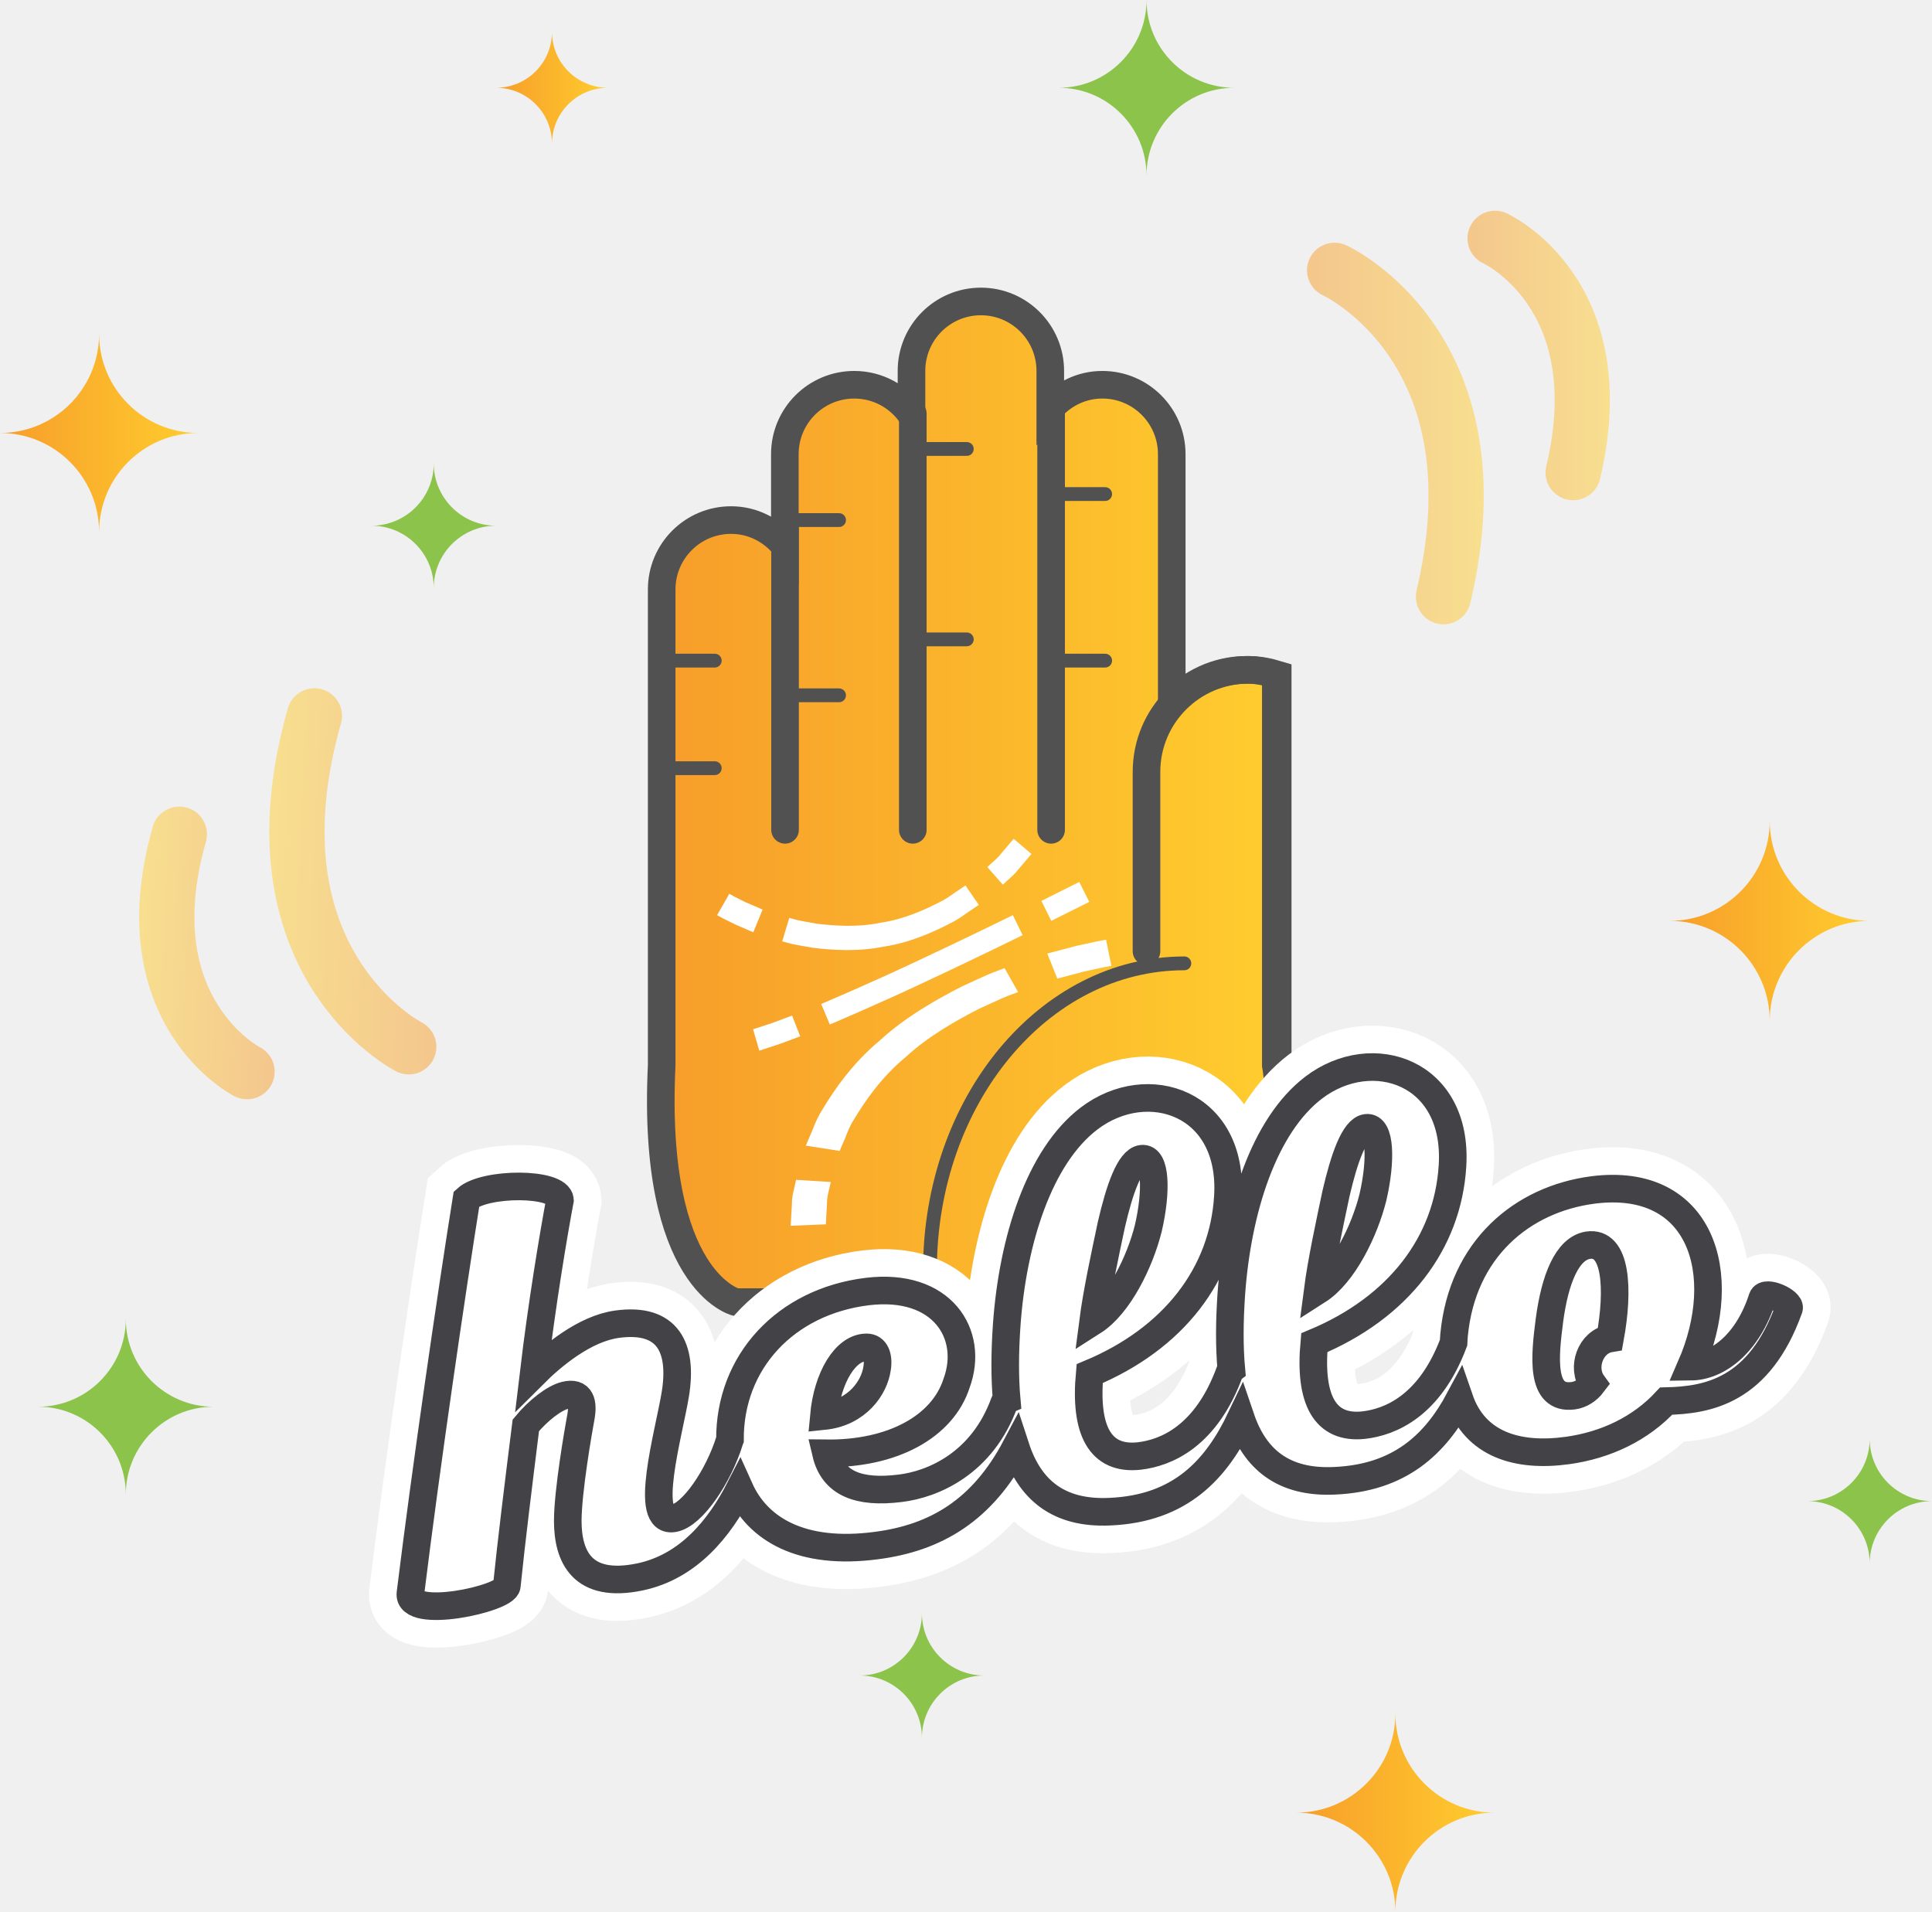
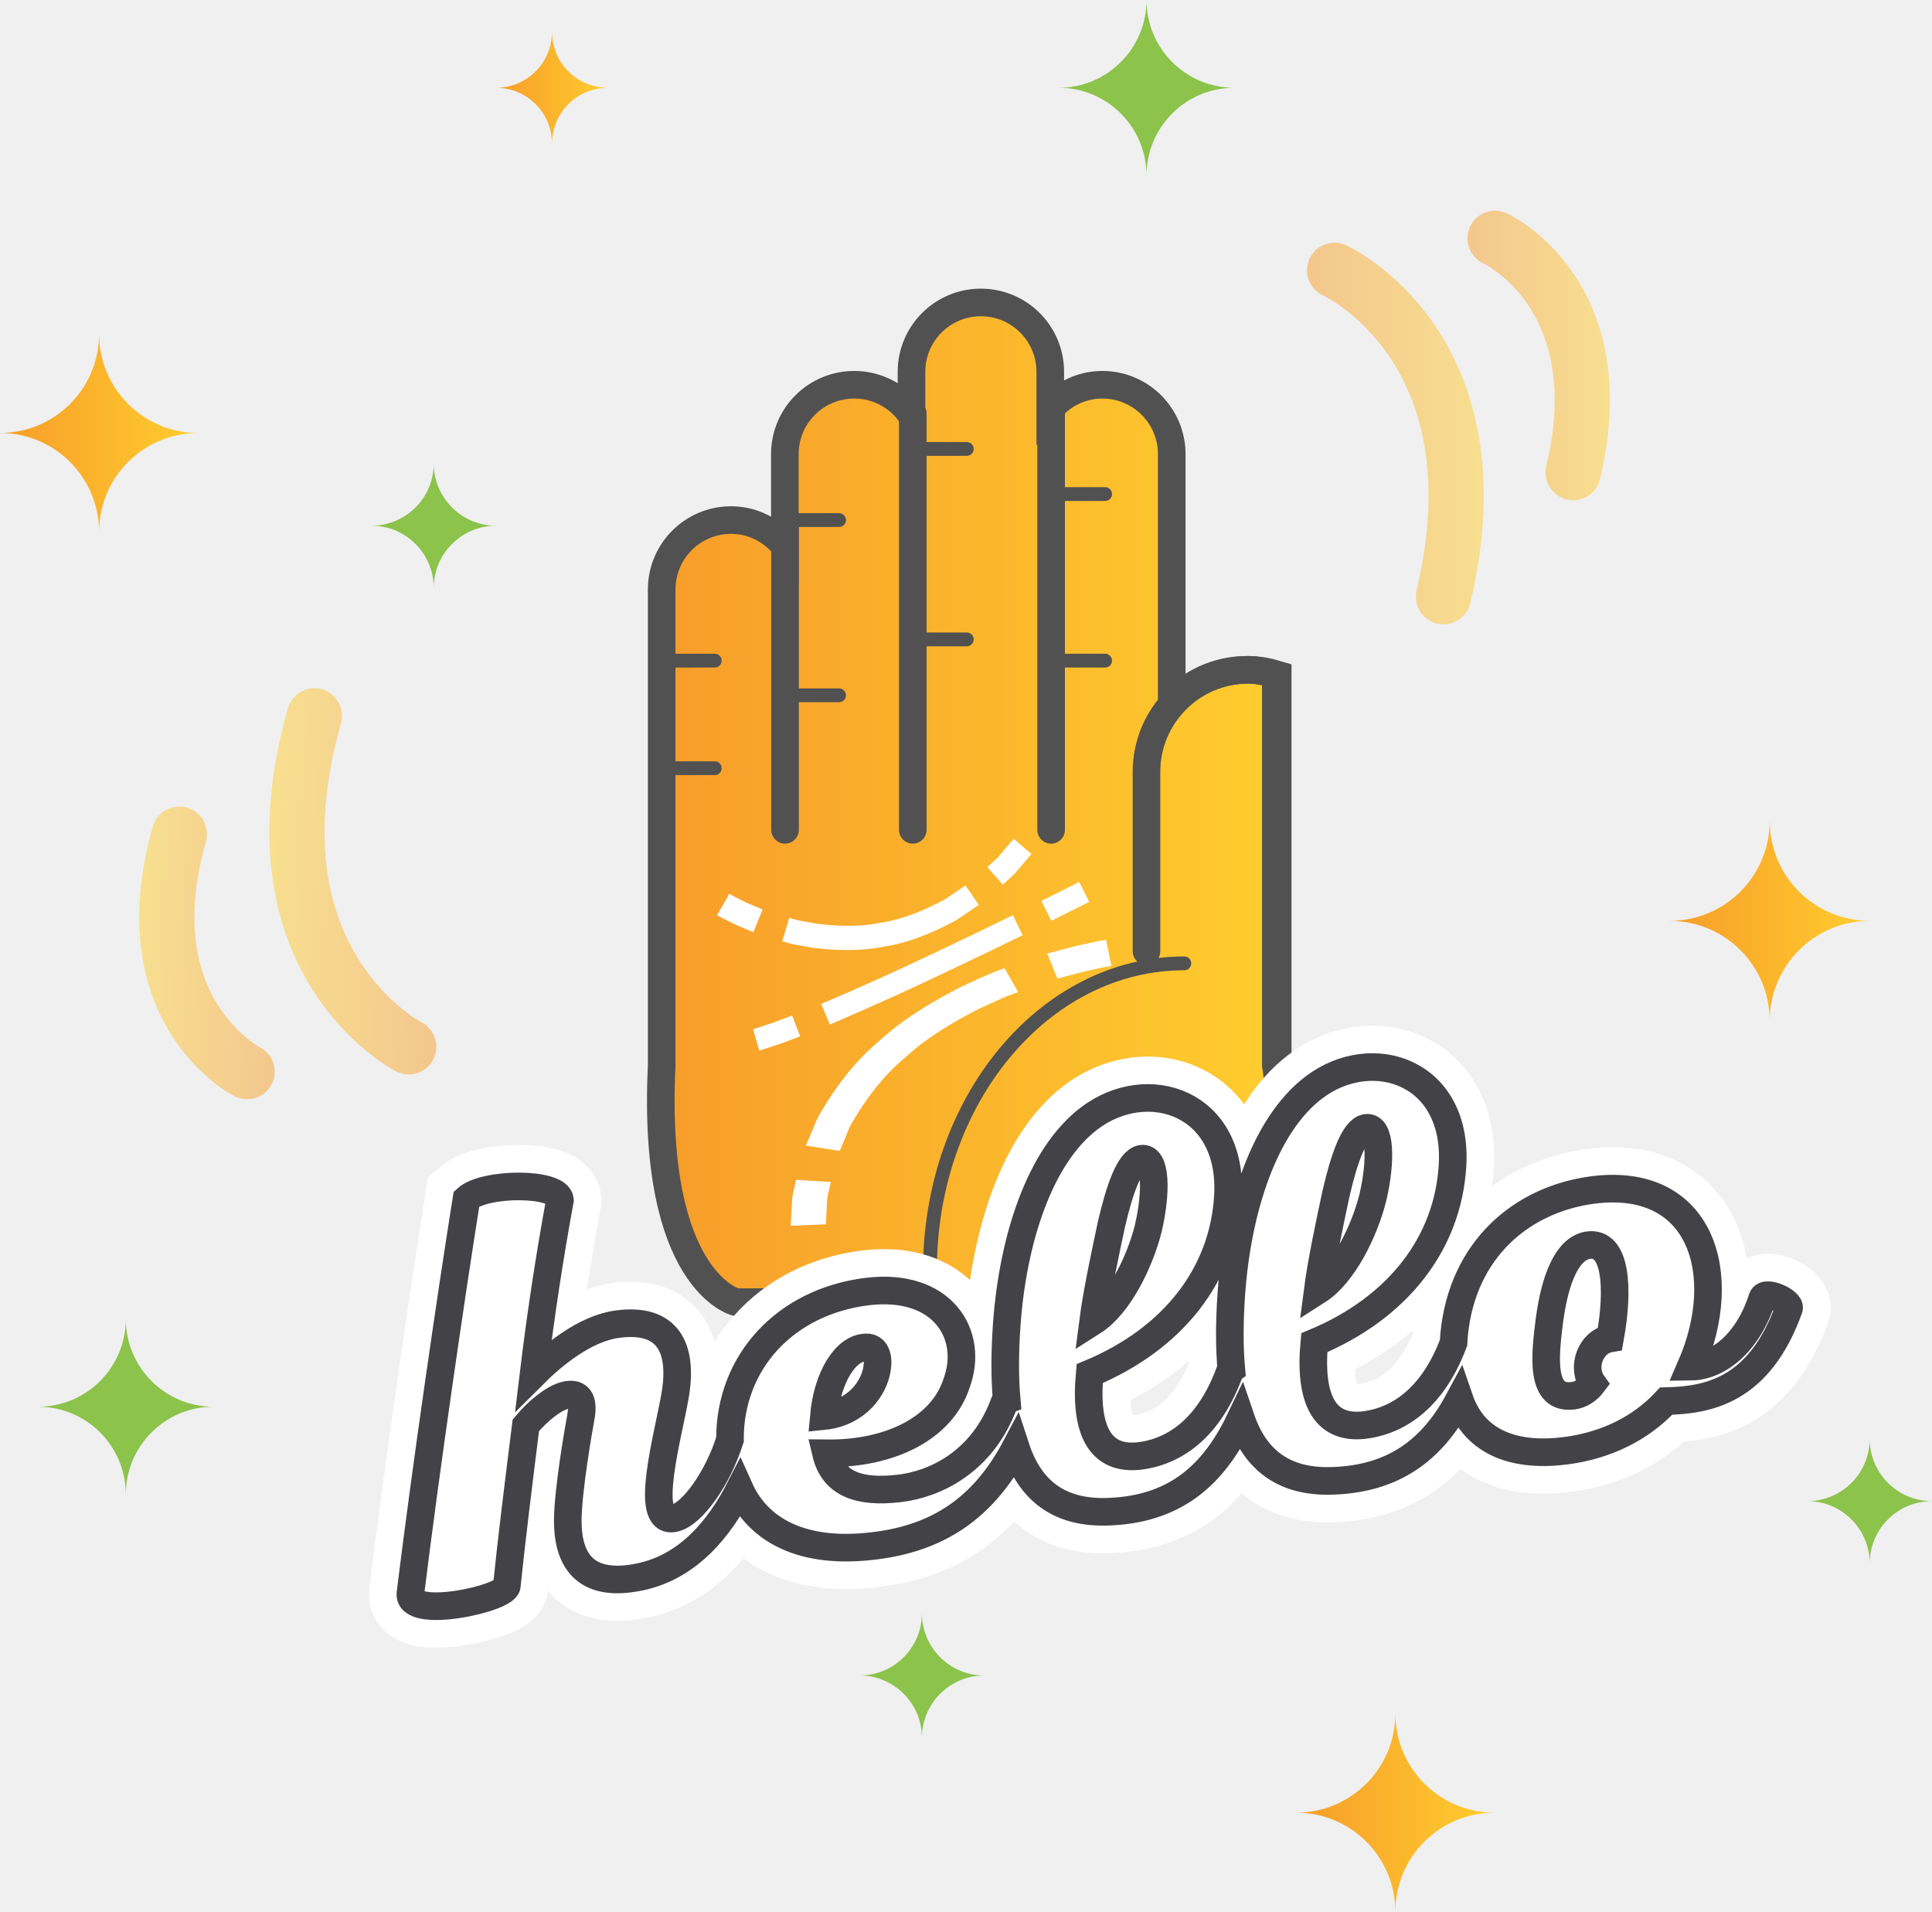
- <svg xmlns="http://www.w3.org/2000/svg" version="1.1" id="Layer_1" x="0px" y="0px" width="140px" height="138.526px" viewBox="0 0 140 138.526" enable-background="new 0 0 140 138.526" xml:space="preserve">
-   <path fill="#8CC34B" d="M83.081,0c0,3.513-2.85,6.36-6.361,6.36c3.512,0,6.361,2.846,6.361,6.358c0-3.513,2.846-6.358,6.357-6.358  C85.926,6.36,83.081,3.513,83.081,0z" />
-   <path fill="#8CC34B" d="M9.117,95.573c0,3.514-2.849,6.359-6.36,6.359c3.512,0,6.36,2.846,6.36,6.359  c0-3.514,2.846-6.359,6.357-6.359C11.963,101.932,9.117,99.086,9.117,95.573z" />
-   <path fill="#8CC34B" d="M31.432,33.578c0,2.494-2.021,4.515-4.515,4.515c2.493,0,4.515,2.021,4.515,4.517  c0-2.495,2.021-4.517,4.515-4.517C33.453,38.093,31.432,36.072,31.432,33.578z" />
-   <path fill="#8CC34B" d="M66.806,116.893c0,2.494-2.021,4.514-4.515,4.514c2.493,0,4.515,2.021,4.515,4.518  c0-2.496,2.021-4.518,4.515-4.518C68.827,121.407,66.806,119.387,66.806,116.893z" />
-   <path fill="#8CC34B" d="M135.485,104.258c0,2.494-2.021,4.514-4.514,4.514c2.492,0,4.514,2.021,4.514,4.518  c0-2.496,2.021-4.518,4.516-4.518C137.506,108.772,135.485,106.752,135.485,104.258z" />
-   <linearGradient id="SVGID_1_" gradientUnits="userSpaceOnUse" x1="120.993" y1="66.724" x2="135.485" y2="66.724">
-     <stop offset="0" style="stop-color:#F79D2A" />
-     <stop offset="1" style="stop-color:#FFCD2E" />
+ <svg xmlns="http://www.w3.org/2000/svg" width="140" height="138.526">
+   <path fill="#8CC34B" d="M83.081 0c0 3.513-2.85 6.36-6.361 6.36a6.36 6.36 0 0 1 6.361 6.358 6.356 6.356 0 0 1 6.357-6.358A6.357 6.357 0 0 1 83.081 0zM9.117 95.573a6.36 6.36 0 0 1-6.36 6.359 6.36 6.36 0 0 1 6.36 6.359 6.357 6.357 0 0 1 6.357-6.359 6.357 6.357 0 0 1-6.357-6.359zM31.432 33.578a4.514 4.514 0 0 1-4.515 4.515 4.516 4.516 0 0 1 4.515 4.517 4.516 4.516 0 0 1 4.515-4.517 4.514 4.514 0 0 1-4.515-4.515zM66.806 116.893a4.514 4.514 0 0 1-4.515 4.514 4.516 4.516 0 0 1 4.515 4.518 4.516 4.516 0 0 1 4.515-4.518 4.514 4.514 0 0 1-4.515-4.514zM135.485 104.258a4.513 4.513 0 0 1-4.514 4.514 4.516 4.516 0 0 1 4.514 4.518 4.516 4.516 0 0 1 4.516-4.518 4.514 4.514 0 0 1-4.516-4.514z" />
+   <linearGradient id="a" gradientUnits="userSpaceOnUse" x1="120.993" y1="66.724" x2="135.485" y2="66.724">
+     <stop offset="0" stop-color="#f79d2a" />
+     <stop offset="1" stop-color="#ffcd2e" />
  </linearGradient>
-   <path fill="url(#SVGID_1_)" d="M128.241,59.478c0,4.002-3.248,7.248-7.248,7.248c4,0,7.248,3.244,7.248,7.246  c0-4.002,3.242-7.246,7.244-7.246C131.483,66.726,128.241,63.479,128.241,59.478z" />
-   <linearGradient id="SVGID_2_" gradientUnits="userSpaceOnUse" x1="35.946" y1="6.359" x2="44.056" y2="6.359">
-     <stop offset="0" style="stop-color:#F79D2A" />
-     <stop offset="1" style="stop-color:#FFCD2E" />
+   <path fill="url(#a)" d="M128.241 59.478a7.25 7.25 0 0 1-7.248 7.248c4 0 7.248 3.244 7.248 7.246a7.244 7.244 0 0 1 7.244-7.246 7.246 7.246 0 0 1-7.244-7.248z" />
+   <linearGradient id="b" gradientUnits="userSpaceOnUse" x1="35.946" y1="6.359" x2="44.056" y2="6.359">
+     <stop offset="0" stop-color="#f79d2a" />
+     <stop offset="1" stop-color="#ffcd2e" />
  </linearGradient>
-   <path fill="url(#SVGID_2_)" d="M40,2.305c0,2.24-1.815,4.054-4.054,4.054c2.238,0,4.054,1.814,4.054,4.056  c0-2.241,1.815-4.056,4.056-4.056C41.815,6.358,40,4.545,40,2.305z" />
-   <linearGradient id="SVGID_3_" gradientUnits="userSpaceOnUse" x1="0" y1="31.375" x2="14.363" y2="31.375">
-     <stop offset="0" style="stop-color:#F79D2A" />
-     <stop offset="1" style="stop-color:#FFCD2E" />
+   <path fill="url(#b)" d="M40 2.305a4.053 4.053 0 0 1-4.054 4.054A4.054 4.054 0 0 1 40 10.415a4.055 4.055 0 0 1 4.056-4.056A4.054 4.054 0 0 1 40 2.305z" />
+   <linearGradient id="c" gradientUnits="userSpaceOnUse" y1="31.375" x2="14.363" y2="31.375">
+     <stop offset="0" stop-color="#f79d2a" />
+     <stop offset="1" stop-color="#ffcd2e" />
  </linearGradient>
-   <path fill="url(#SVGID_3_)" d="M7.181,24.192c0,3.968-3.217,7.181-7.181,7.181c3.964,0,7.181,3.215,7.181,7.184  c0-3.969,3.215-7.184,7.183-7.184C10.396,31.373,7.181,28.16,7.181,24.192z" />
-   <linearGradient id="SVGID_4_" gradientUnits="userSpaceOnUse" x1="93.932" y1="131.344" x2="108.295" y2="131.344">
-     <stop offset="0" style="stop-color:#F79D2A" />
-     <stop offset="1" style="stop-color:#FFCD2E" />
+   <path fill="url(#c)" d="M7.181 24.192A7.18 7.18 0 0 1 0 31.373a7.183 7.183 0 0 1 7.181 7.184 7.182 7.182 0 0 1 7.183-7.184 7.18 7.18 0 0 1-7.183-7.181z" />
+   <linearGradient id="d" gradientUnits="userSpaceOnUse" x1="93.932" y1="131.344" x2="108.295" y2="131.344">
+     <stop offset="0" stop-color="#f79d2a" />
+     <stop offset="1" stop-color="#ffcd2e" />
  </linearGradient>
-   <path fill="url(#SVGID_4_)" d="M101.114,124.163c0,3.969-3.219,7.182-7.182,7.182c3.963,0,7.182,3.215,7.182,7.182  c0-3.967,3.215-7.182,7.182-7.182C104.329,131.344,101.114,128.131,101.114,124.163z" />
+   <path fill="url(#d)" d="M101.114 124.163a7.183 7.183 0 0 1-7.182 7.182 7.184 7.184 0 0 1 7.182 7.182 7.181 7.181 0 0 1 7.182-7.182 7.181 7.181 0 0 1-7.182-7.182z" />
+   <linearGradient id="e" gradientUnits="userSpaceOnUse" x1="47.881" y1="58.098" x2="92.648" y2="58.098">
+     <stop offset="0" stop-color="#f79d2a" />
+     <stop offset="1" stop-color="#ffcd2e" />
+   </linearGradient>
+   <path fill="url(#e)" stroke="#515151" stroke-width="2" stroke-miterlimit="10" d="M92.45 82.727c.445-3.342 0-5.535 0-5.535v-28.31c-.676-.204-1.375-.345-2.115-.345-2.154 0-4.076.935-5.426 2.405V32.909a5.03 5.03 0 0 0-5.029-5.03c-1.512 0-2.852.681-3.773 1.735v-2.74a5.029 5.029 0 0 0-10.057 0v3.196a5.016 5.016 0 0 0-4.147-2.191 5.029 5.029 0 0 0-5.03 5.03v6.663c-.922-1.142-2.315-1.888-3.896-1.888a5.028 5.028 0 0 0-5.029 5.03v34.477c-.755 15.652 5.374 17.16 5.374 17.16h34.375c2.936-4.068 4.178-7.971 4.666-11.029h.09v-.595z" />
+   <path fill="none" stroke="#515151" stroke-width="2" stroke-linecap="round" stroke-miterlimit="10" d="M92.588 83.323V48.882c-.674-.204-1.375-.345-2.113-.345a7.394 7.394 0 0 0-7.396 7.396v12.994" />
+   <path fill="none" stroke="#515151" stroke-linecap="round" stroke-miterlimit="10" d="M67.488 94.352a28.015 28.015 0 0 1-.099-2.313c0-12.279 8.253-22.234 18.433-22.234" />
+   <path fill="none" stroke="#515151" stroke-width="2" stroke-linecap="round" stroke-miterlimit="10" d="M56.887 38.094V60.13M66.145 29.969V60.13M76.168 29.073V60.13" />
+   <path fill="none" stroke="#515151" stroke-linecap="round" stroke-miterlimit="10" d="M80.083 35.799h-3.915M80.083 47.869h-3.915M70.057 32.532h-3.912M60.801 37.685h-3.914M60.801 50.383h-3.914M51.793 47.869H47.88M51.793 55.663H47.88M70.057 46.329h-3.912" />
+   <path fill="none" d="M81.204 59.16c-.629.082-4.074.439-8.967 1.891a54.646 54.646 0 0 0-8.242 3.195c-2.921 1.499-6.025 3.332-8.627 5.704-2.697 2.279-4.768 4.994-6.267 7.561-1.393 2.57-2.301 5.029-2.662 7.021-.562 2.07-.505 3.609-.593 4.74-.047 1.121-.071 1.76-.071 1.76l25.481-1.984.064-.797c.057-.492-.031-1.281.236-1.986a7.115 7.115 0 0 1 2.422-4.211c.611-.629 1.596-1.158 2.561-1.689 1.045-.488 2.16-.932 3.211-1.234 2.094-.629 3.578-.752 2.934-.688l-1.48-19.283z" />
+   <path fill="#FFF" d="M72.793 70.151l-.865.328c-.551.217-1.301.582-2.216.994-1.769.904-4.111 2.213-5.957 3.92-1.965 1.631-3.321 3.594-4.203 5.076-.466.736-.642 1.396-.86 1.84l-.299.703 2.452.385.268-.633c.199-.395.348-1 .771-1.65.79-1.32 1.984-3.064 3.732-4.508 1.632-1.52 3.744-2.697 5.344-3.518.838-.371 1.52-.707 2.02-.906l.797-.299-.984-1.732zM80.149 68.092l.387 1.897s-.246.043-.617.113c-.371.078-.861.188-1.357.293-.971.254-1.943.514-1.943.514l-.73-1.816s1.055-.283 2.111-.555l1.471-.319c.406-.075.678-.127.678-.127zM57.688 85.491l2.517.158-.111.475c-.066.286-.175.666-.167 1.053-.04.77-.082 1.539-.082 1.539l-2.548.104s.047-.83.092-1.662c-.006-.416.109-.832.181-1.145.074-.315.118-.522.118-.522z" />
  <g>
-     <linearGradient id="SVGID_5_" gradientUnits="userSpaceOnUse" x1="47.881" y1="58.098" x2="92.648" y2="58.098">
-       <stop offset="0" style="stop-color:#F79D2A" />
-       <stop offset="1" style="stop-color:#FFCD2E" />
-     </linearGradient>
-     <path fill="url(#SVGID_5_)" stroke="#515151" stroke-width="2" stroke-miterlimit="10" d="M92.45,82.727   c0.445-3.342,0-5.535,0-5.535v-28.31c-0.676-0.204-1.375-0.345-2.115-0.345c-2.154,0-4.076,0.935-5.426,2.405V32.909   c0-2.779-2.252-5.03-5.029-5.03c-1.512,0-2.852,0.681-3.773,1.735v-2.74c0-2.778-2.252-5.03-5.029-5.03   c-2.777,0-5.028,2.252-5.028,5.03v3.196c-0.906-1.323-2.424-2.191-4.147-2.191c-2.779,0-5.03,2.251-5.03,5.03v6.663   c-0.922-1.142-2.315-1.888-3.896-1.888c-2.779,0-5.029,2.252-5.029,5.03v34.477c-0.755,15.652,5.374,17.16,5.374,17.16h34.375   c2.936-4.068,4.178-7.971,4.666-11.029h0.09V82.727z" />
-     <path fill="none" stroke="#515151" stroke-width="2" stroke-linecap="round" stroke-miterlimit="10" d="M92.588,83.323V48.882   c-0.674-0.204-1.375-0.345-2.113-0.345c-4.088,0-7.396,3.312-7.396,7.396v12.994" />
-     <path fill="none" stroke="#515151" stroke-linecap="round" stroke-miterlimit="10" d="M67.488,94.352   c-0.063-0.76-0.099-1.533-0.099-2.313c0-12.279,8.253-22.234,18.433-22.234" />
-     <line fill="none" stroke="#515151" stroke-width="2" stroke-linecap="round" stroke-miterlimit="10" x1="56.887" y1="38.094" x2="56.887" y2="60.13" />
-     <line fill="none" stroke="#515151" stroke-width="2" stroke-linecap="round" stroke-miterlimit="10" x1="66.145" y1="29.969" x2="66.145" y2="60.13" />
-     <line fill="none" stroke="#515151" stroke-width="2" stroke-linecap="round" stroke-miterlimit="10" x1="76.168" y1="29.073" x2="76.168" y2="60.13" />
-     <line fill="none" stroke="#515151" stroke-linecap="round" stroke-miterlimit="10" x1="80.083" y1="35.799" x2="76.168" y2="35.799" />
-     <line fill="none" stroke="#515151" stroke-linecap="round" stroke-miterlimit="10" x1="80.083" y1="47.869" x2="76.168" y2="47.869" />
-     <line fill="none" stroke="#515151" stroke-linecap="round" stroke-miterlimit="10" x1="70.057" y1="32.532" x2="66.145" y2="32.532" />
-     <line fill="none" stroke="#515151" stroke-linecap="round" stroke-miterlimit="10" x1="60.801" y1="37.685" x2="56.887" y2="37.685" />
-     <line fill="none" stroke="#515151" stroke-linecap="round" stroke-miterlimit="10" x1="60.801" y1="50.383" x2="56.887" y2="50.383" />
-     <line fill="none" stroke="#515151" stroke-linecap="round" stroke-miterlimit="10" x1="51.793" y1="47.869" x2="47.88" y2="47.869" />
-     <line fill="none" stroke="#515151" stroke-linecap="round" stroke-miterlimit="10" x1="51.793" y1="55.663" x2="47.88" y2="55.663" />
-     <line fill="none" stroke="#515151" stroke-linecap="round" stroke-miterlimit="10" x1="70.057" y1="46.329" x2="66.145" y2="46.329" />
-     <g>
-       <g>
-         <path fill="none" d="M81.204,59.16c-0.629,0.082-4.074,0.439-8.967,1.891c-2.45,0.718-5.284,1.77-8.242,3.195     c-2.921,1.499-6.025,3.332-8.627,5.704c-2.697,2.279-4.768,4.994-6.267,7.561c-1.393,2.57-2.301,5.029-2.662,7.021     c-0.562,2.07-0.505,3.609-0.593,4.74c-0.047,1.121-0.071,1.76-0.071,1.76l25.481-1.984c0,0,0.023-0.291,0.064-0.797     c0.057-0.492-0.031-1.281,0.236-1.986c0.291-1.586,1.063-3.053,2.422-4.211c0.611-0.629,1.596-1.158,2.561-1.689     c1.045-0.488,2.16-0.932,3.211-1.234c2.094-0.629,3.578-0.752,2.934-0.688L81.204,59.16z" />
-       </g>
-       <g>
-         <path fill="#FFFFFF" d="M72.793,70.151c0,0-0.313,0.119-0.865,0.328c-0.551,0.217-1.301,0.582-2.216,0.994     c-1.769,0.904-4.111,2.213-5.957,3.92c-1.965,1.631-3.321,3.594-4.203,5.076c-0.466,0.736-0.642,1.396-0.86,1.84     c-0.19,0.447-0.299,0.703-0.299,0.703l2.452,0.385c0,0,0.097-0.229,0.268-0.633c0.199-0.395,0.348-1,0.771-1.65     c0.79-1.32,1.984-3.064,3.732-4.508c1.632-1.52,3.744-2.697,5.344-3.518c0.838-0.371,1.52-0.707,2.02-0.906     c0.504-0.189,0.797-0.299,0.797-0.299L72.793,70.151z" />
-       </g>
-       <path fill="#FFFFFF" d="M80.149,68.092l0.387,1.897c0,0-0.246,0.043-0.617,0.113c-0.371,0.078-0.861,0.188-1.357,0.293    c-0.971,0.254-1.943,0.514-1.943,0.514l-0.73-1.816c0,0,1.055-0.283,2.111-0.555c0.533-0.115,1.068-0.232,1.471-0.319    C79.877,68.144,80.149,68.092,80.149,68.092z" />
-       <path fill="#FFFFFF" d="M57.688,85.491l2.517,0.158c0,0-0.045,0.189-0.111,0.475s-0.175,0.666-0.167,1.053    c-0.04,0.77-0.082,1.539-0.082,1.539l-2.548,0.104c0,0,0.047-0.83,0.092-1.662c-0.006-0.416,0.109-0.832,0.181-1.145    C57.644,85.698,57.688,85.491,57.688,85.491z" />
-     </g>
-     <g>
-       <g>
-         <path fill="none" d="M46.394,72.272c0.353,0.23,2.22,1.561,5.403,2.766c1.593,0.611,3.557,1.16,5.796,1.49     c2.261,0.268,4.798,0.373,7.399-0.141c2.594-0.4,5.133-1.408,7.311-2.57c2.129-1.213,3.959-2.568,5.262-3.84     c1.445-1.237,2.289-2.372,2.975-3.149c0.652-0.788,1.027-1.236,1.027-1.236l-13.442-10.31c0,0-0.174,0.2-0.482,0.545     c-0.305,0.332-0.709,0.94-1.237,1.324c-1.038,1.013-2.245,1.717-3.558,1.925c-0.65,0.171-1.426,0.1-2.192,0.042     c-0.782-0.133-1.572-0.325-2.251-0.591c-1.372-0.51-2.158-1.106-1.809-0.855L46.394,72.272z" />
-       </g>
-       <g>
-         <path fill="#FFFFFF" d="M56.684,68.212c0,0,0.221,0.061,0.604,0.163c0.389,0.098,0.959,0.178,1.632,0.304     c1.369,0.165,3.243,0.298,5.101-0.084c1.873-0.27,3.641-1.063,4.905-1.727c0.644-0.315,1.103-0.717,1.46-0.93     c0.343-0.238,0.541-0.372,0.541-0.372L69.96,64.16c0,0-0.178,0.119-0.489,0.332c-0.319,0.192-0.733,0.56-1.306,0.837     c-1.13,0.587-2.694,1.296-4.357,1.532c-1.648,0.347-3.336,0.222-4.573,0.078c-0.616-0.118-1.134-0.19-1.489-0.277     c-0.354-0.096-0.554-0.152-0.554-0.152L56.684,68.212z" />
-       </g>
-       <path fill="#FFFFFF" d="M51.963,66.312l0.886-1.549c0,0,0.145,0.084,0.362,0.204c0.224,0.112,0.522,0.263,0.821,0.412    c0.612,0.267,1.23,0.526,1.23,0.526l-0.674,1.646c0,0-0.67-0.279-1.335-0.573c-0.323-0.16-0.65-0.323-0.892-0.446    C52.123,66.398,51.963,66.312,51.963,66.312z" />
-       <path fill="#FFFFFF" d="M72.67,64.103l-1.127-1.274c0,0,0.129-0.116,0.322-0.292c0.195-0.175,0.463-0.398,0.678-0.682    c0.455-0.539,0.91-1.077,0.91-1.077l1.291,1.101c0,0-0.492,0.579-0.984,1.158c-0.232,0.303-0.523,0.551-0.738,0.742    C72.811,63.974,72.67,64.103,72.67,64.103z" />
-     </g>
-     <g>
-       <g>
-         <path fill="none" d="M75.958,56.919c0,0-1.557,0.781-3.895,1.952c-2.356,1.167-5.51,2.705-8.656,4.175     c-3.14,1.468-6.294,2.869-8.506,3.736c-0.528,0.197-1.013,0.379-1.441,0.539c-0.354,0.116-0.663,0.217-0.917,0.3     c-0.209,0.032-0.209,0.066-0.228,0.07l2.596,15.92c0,0,0.201-0.043,0.577-0.121c0.355-0.08,0.969-0.215,1.575-0.387     c0.487-0.156,1.079-0.35,1.757-0.568c0.588-0.221,1.251-0.469,1.974-0.738c2.765-1.086,6.12-2.588,9.437-4.135     c3.311-1.547,6.561-3.133,8.995-4.338c2.439-1.223,4.066-2.039,4.066-2.039L75.958,56.919z" />
-       </g>
-       <g>
-         <path fill="#FFFFFF" d="M73.395,66.313c0,0-3.439,1.693-6.91,3.313c-3.464,1.639-6.979,3.122-6.979,3.122l0.625,1.488     c0,0,3.559-1.504,7.036-3.148c3.487-1.627,6.936-3.326,6.936-3.326L73.395,66.313z" />
-       </g>
-       <polygon fill="#FFFFFF" points="78.206,63.908 78.932,65.35 76.18,66.724 75.463,65.279   " />
-       <path fill="#FFFFFF" d="M57.399,73.588l0.585,1.504c0,0-0.729,0.273-1.46,0.547c-0.752,0.246-1.503,0.492-1.503,0.492    l-0.451-1.549c0,0,0.707-0.232,1.413-0.465C56.691,73.854,57.399,73.588,57.399,73.588z" />
-     </g>
+     <path fill="none" d="M46.394 72.272c.353.23 2.22 1.561 5.403 2.766 1.593.611 3.557 1.16 5.796 1.49 2.261.268 4.798.373 7.399-.141 2.594-.4 5.133-1.408 7.311-2.57 2.129-1.213 3.959-2.568 5.262-3.84 1.445-1.237 2.289-2.372 2.975-3.149.652-.788 1.027-1.236 1.027-1.236l-13.442-10.31s-.174.2-.482.545c-.305.332-.709.94-1.237 1.324-1.038 1.013-2.245 1.717-3.558 1.925-.65.171-1.426.1-2.192.042-.782-.133-1.572-.325-2.251-.591-1.372-.51-2.158-1.106-1.809-.855l-10.202 14.6z" />
+     <path fill="#FFF" d="M56.684 68.212s.221.061.604.163c.389.098.959.178 1.632.304 1.369.165 3.243.298 5.101-.084 1.873-.27 3.641-1.063 4.905-1.727.644-.315 1.103-.717 1.46-.93.343-.238.541-.372.541-.372l-.967-1.406s-.178.119-.489.332c-.319.192-.733.56-1.306.837-1.13.587-2.694 1.296-4.357 1.532-1.648.347-3.336.222-4.573.078-.616-.118-1.134-.19-1.489-.277a78.053 78.053 0 0 1-.554-.152l-.508 1.702zM51.963 66.312l.886-1.549s.145.084.362.204l.821.412c.612.267 1.23.526 1.23.526l-.674 1.646s-.67-.279-1.335-.573c-.323-.16-.65-.323-.892-.446-.238-.134-.398-.22-.398-.22zM72.67 64.103l-1.127-1.274.322-.292c.195-.175.463-.398.678-.682l.91-1.077 1.291 1.101-.984 1.158c-.232.303-.523.551-.738.742l-.352.324z" />
  </g>
  <g>
-     <path fill="#FFFFFF" stroke="#FFFFFF" stroke-width="6" stroke-miterlimit="10" d="M40.578,86.956   c-0.467,2.488-1.308,7.492-1.919,12.637c1.383-1.381,3.712-3.316,6.049-3.639c3.673-0.506,4.78,1.68,4.228,5.074   c-0.463,2.828-2.397,9.473-0.083,8.984c1.324-0.268,3.202-2.992,4.026-5.656c0.213-0.625,2.126,0.301,1.933,0.754   c-1.335,3.586-3.767,8.172-8.436,9.154c-4.216,0.879-5.224-1.492-5.233-4.041c0-2.17,0.785-6.658,0.933-7.443   c0.226-1.137,0.028-1.961-1.124-1.674c-0.781,0.191-1.936,1.074-2.848,2.176c-0.546,4.371-1.031,8.266-1.377,11.629   c-0.082,0.947-7.227,2.484-6.984,0.535c1.126-9.127,2.966-21.711,4.063-28.58C35.127,85.663,40.483,85.649,40.578,86.956z" />
-     <path fill="#FFFFFF" stroke="#FFFFFF" stroke-width="6" stroke-miterlimit="10" d="M69.32,100.221   c-1.012,3.16-4.65,5.148-9.464,5.088c0.513,2.182,2.355,2.908,5.367,2.535c2.384-0.285,5.96-1.797,7.562-6.227   c0.211-0.625,2.125,0.301,1.969,0.707c-2.441,6.373-6.16,9.012-11.256,9.67c-7.227,0.951-10.412-2.736-10.604-7.217   c-0.256-5.875,3.879-10.441,9.941-11.189C68.273,92.924,70.62,96.684,69.32,100.221z M59.697,102.61   c2.433-0.25,3.669-2.078,3.861-3.467c0.136-0.867-0.124-1.514-0.761-1.512C61.267,97.629,59.951,99.811,59.697,102.61z" />
-     <path fill="#FFFFFF" stroke="#FFFFFF" stroke-width="6" stroke-miterlimit="10" d="M88.977,86.717   c-0.338,5.574-3.902,10.275-10.016,12.818c-0.373,4.09,0.736,6.275,3.586,5.969c1.924-0.223,4.867-1.393,6.592-6.18   c0.182-0.535,2.01,0.402,1.891,0.76c-1.826,4.973-4.309,9.184-10.607,9.453c-6.508,0.301-8.039-5.271-7.473-13.514   c0.432-6.141,2.357-12.23,5.977-14.982C83.161,77.823,89.401,79.899,88.977,86.717z M80.536,88.729   c-0.438,2.059-1.061,4.951-1.328,7.029c1.877-1.193,3.4-4.338,4.004-6.76c0.613-2.637,0.563-5.18-0.48-5.035   C81.854,84.083,81.122,86.182,80.536,88.729z" />
-     <path fill="#FFFFFF" stroke="#FFFFFF" stroke-width="6" stroke-miterlimit="10" d="M105.252,84.479   c-0.338,5.574-3.902,10.273-10.016,12.816c-0.373,4.09,0.736,6.277,3.586,5.971c1.924-0.223,4.867-1.395,6.592-6.18   c0.182-0.535,2.01,0.402,1.891,0.76c-1.826,4.971-4.309,9.184-10.607,9.453c-6.508,0.301-8.039-5.273-7.473-13.516   c0.432-6.141,2.357-12.229,5.977-14.98C99.436,75.583,105.676,77.661,105.252,84.479z M96.811,86.489   c-0.438,2.059-1.061,4.953-1.328,7.031c1.877-1.195,3.4-4.338,4.004-6.76c0.613-2.637,0.563-5.182-0.48-5.037   C98.129,81.844,97.399,83.944,96.811,86.489z" />
-     <path fill="#FFFFFF" stroke="#FFFFFF" stroke-width="6" stroke-miterlimit="10" d="M122.52,99.03   c1.996-0.021,4.143-1.719,5.184-4.967c0.213-0.625,2.119,0.26,1.934,0.754c-2.152,5.994-5.891,6.637-8.9,6.709   c-1.852,1.998-4.365,3.195-7.162,3.58c-4.924,0.678-8.893-1.285-8.209-8.354c0.588-6.246,4.938-9.865,10.078-10.529   C123.258,85.233,125.461,92.286,122.52,99.03z M112.278,95.672c-0.328,2.555-0.691,5.795,1.73,5.461   c0.541-0.074,1.049-0.398,1.408-0.875c-0.84-1.158-0.162-3.037,1.252-3.273c0.656-3.58,0.471-7.082-1.609-6.754   C113.561,90.479,112.674,92.686,112.278,95.672z" />
+     <path fill="none" d="M75.958 56.919l-3.895 1.952a436.112 436.112 0 0 1-8.656 4.175c-3.14 1.468-6.294 2.869-8.506 3.736l-1.441.539-.917.3c-.209.032-.209.066-.228.07l2.596 15.92.577-.121c.355-.08.969-.215 1.575-.387.487-.156 1.079-.35 1.757-.568.588-.221 1.251-.469 1.974-.738 2.765-1.086 6.12-2.588 9.437-4.135a453.674 453.674 0 0 0 8.995-4.338l4.066-2.039-7.334-14.366z" />
+     <path fill="#FFF" d="M73.395 66.313s-3.439 1.693-6.91 3.313c-3.464 1.639-6.979 3.122-6.979 3.122l.625 1.488s3.559-1.504 7.036-3.148c3.487-1.627 6.936-3.326 6.936-3.326l-.708-1.449zM78.206 63.908l.726 1.442-2.752 1.374-.717-1.445zM57.399 73.588l.585 1.504-1.46.547-1.503.492-.451-1.549 1.413-.465c.708-.263 1.416-.529 1.416-.529z" />
  </g>
-   <path fill="none" stroke="#434347" stroke-width="2" stroke-miterlimit="10" d="M127.704,94.063  c-1.041,3.248-3.188,4.945-5.184,4.967c2.941-6.744,0.738-13.797-7.076-12.807c-5.141,0.664-9.49,4.283-10.078,10.529  c-0.018,0.186-0.02,0.355-0.031,0.533c-1.732,4.613-4.615,5.762-6.512,5.98c-2.85,0.307-3.959-1.881-3.586-5.971  c6.113-2.543,9.678-7.242,10.016-12.816c0.424-6.818-5.816-8.896-10.051-5.676c-3.619,2.752-5.545,8.84-5.977,14.98  c-0.137,1.99-0.148,3.82,0.002,5.455c-0.033,0.025-0.074,0.043-0.088,0.086c-1.725,4.787-4.668,5.957-6.592,6.18  c-2.85,0.307-3.959-1.879-3.586-5.969c6.113-2.543,9.678-7.244,10.016-12.818c0.424-6.818-5.816-8.895-10.051-5.676  c-3.619,2.752-5.545,8.842-5.977,14.982c-0.137,1.979-0.146,3.799,0,5.426c-0.076,0.033-0.137,0.086-0.164,0.168  c-1.602,4.43-5.178,5.941-7.562,6.227c-3.012,0.373-4.854-0.354-5.367-2.535c4.813,0.061,8.452-1.928,9.464-5.088  c1.299-3.537-1.047-7.297-6.484-6.633c-5.908,0.729-9.974,5.088-9.94,10.748c-0.003,0.008-0.014,0.01-0.017,0.02  c-0.824,2.664-2.702,5.389-4.026,5.656c-2.314,0.488-0.38-6.156,0.083-8.984c0.553-3.395-0.555-5.58-4.228-5.074  c-2.337,0.322-4.666,2.258-6.049,3.639c0.611-5.145,1.452-10.148,1.919-12.637c-0.095-1.307-5.451-1.293-6.773-0.09  c-1.097,6.869-2.937,19.453-4.063,28.58c-0.242,1.949,6.902,0.412,6.984-0.535c0.346-3.363,0.831-7.258,1.377-11.629  c0.912-1.102,2.066-1.984,2.848-2.176c1.152-0.287,1.35,0.537,1.124,1.674c-0.147,0.785-0.933,5.273-0.933,7.443  c0.01,2.549,1.018,4.92,5.233,4.041c3.513-0.738,5.759-3.518,7.224-6.375c1.305,2.904,4.453,4.822,9.898,4.105  c4.354-0.563,7.7-2.58,10.104-7.125c1.004,3.078,3.094,4.84,6.82,4.668c5.125-0.221,7.721-3.047,9.496-6.771  c1.02,3,3.105,4.703,6.779,4.533c4.723-0.201,7.301-2.621,9.064-5.914c1.133,3.289,4.213,4.215,7.813,3.721  c2.797-0.385,5.311-1.582,7.162-3.58c3.01-0.072,6.748-0.715,8.9-6.709C129.823,94.323,127.917,93.438,127.704,94.063z   M96.811,86.489c0.588-2.545,1.318-4.645,2.195-4.766c1.043-0.145,1.094,2.4,0.48,5.037c-0.604,2.422-2.127,5.564-4.004,6.76  C95.75,91.442,96.374,88.547,96.811,86.489z M80.536,88.729c0.586-2.547,1.318-4.646,2.195-4.766  c1.043-0.145,1.094,2.398,0.48,5.035c-0.604,2.422-2.127,5.566-4.004,6.76C79.475,93.68,80.098,90.788,80.536,88.729z   M62.798,97.631c0.637-0.002,0.896,0.645,0.761,1.512c-0.192,1.389-1.429,3.217-3.861,3.467  C59.951,99.811,61.267,97.629,62.798,97.631z M116.668,96.985c-1.414,0.236-2.092,2.115-1.252,3.273  c-0.359,0.477-0.867,0.801-1.408,0.875c-2.422,0.334-2.059-2.906-1.73-5.461c0.396-2.986,1.283-5.193,2.781-5.441  C117.139,89.903,117.325,93.405,116.668,96.985z" />
-   <linearGradient id="SVGID_6_" gradientUnits="userSpaceOnUse" x1="94.711" y1="31.413" x2="107.517" y2="31.413">
-     <stop offset="0" style="stop-color:#F79D2A" />
-     <stop offset="1" style="stop-color:#FFCD2E" />
+   <g fill="#FFF" stroke="#FFF" stroke-width="6" stroke-miterlimit="10">
+     <path d="M40.578 86.956a207.206 207.206 0 0 0-1.919 12.637c1.383-1.381 3.712-3.316 6.049-3.639 3.673-.506 4.78 1.68 4.228 5.074-.463 2.828-2.397 9.473-.083 8.984 1.324-.268 3.202-2.992 4.026-5.656.213-.625 2.126.301 1.933.754-1.335 3.586-3.767 8.172-8.436 9.154-4.216.879-5.224-1.492-5.233-4.041 0-2.17.785-6.658.933-7.443.226-1.137.028-1.961-1.124-1.674-.781.191-1.936 1.074-2.848 2.176-.546 4.371-1.031 8.266-1.377 11.629-.082.947-7.227 2.484-6.984.535 1.126-9.127 2.966-21.711 4.063-28.58 1.321-1.203 6.677-1.217 6.772.09z" />
+     <path d="M69.32 100.221c-1.012 3.16-4.65 5.148-9.464 5.088.513 2.182 2.355 2.908 5.367 2.535 2.384-.285 5.96-1.797 7.562-6.227.211-.625 2.125.301 1.969.707-2.441 6.373-6.16 9.012-11.256 9.67-7.227.951-10.412-2.736-10.604-7.217-.256-5.875 3.879-10.441 9.941-11.189 5.438-.664 7.785 3.096 6.485 6.633zm-9.623 2.389c2.433-.25 3.669-2.078 3.861-3.467.136-.867-.124-1.514-.761-1.512-1.53-.002-2.846 2.18-3.1 4.979z" />
+     <path d="M88.977 86.717c-.338 5.574-3.902 10.275-10.016 12.818-.373 4.09.736 6.275 3.586 5.969 1.924-.223 4.867-1.393 6.592-6.18.182-.535 2.01.402 1.891.76-1.826 4.973-4.309 9.184-10.607 9.453-6.508.301-8.039-5.271-7.473-13.514.432-6.141 2.357-12.23 5.977-14.982 4.234-3.218 10.474-1.142 10.05 5.676zm-8.441 2.012c-.438 2.059-1.061 4.951-1.328 7.029 1.877-1.193 3.4-4.338 4.004-6.76.613-2.637.563-5.18-.48-5.035-.878.12-1.61 2.219-2.196 4.766z" />
+     <path d="M105.252 84.479c-.338 5.574-3.902 10.273-10.016 12.816-.373 4.09.736 6.277 3.586 5.971 1.924-.223 4.867-1.395 6.592-6.18.182-.535 2.01.402 1.891.76-1.826 4.971-4.309 9.184-10.607 9.453-6.508.301-8.039-5.273-7.473-13.516.432-6.141 2.357-12.229 5.977-14.98 4.234-3.22 10.474-1.142 10.05 5.676zm-8.441 2.01c-.438 2.059-1.061 4.953-1.328 7.031 1.877-1.195 3.4-4.338 4.004-6.76.613-2.637.563-5.182-.48-5.037-.878.121-1.608 2.221-2.196 4.766z" />
+     <path d="M122.52 99.03c1.996-.021 4.143-1.719 5.184-4.967.213-.625 2.119.26 1.934.754-2.152 5.994-5.891 6.637-8.9 6.709-1.852 1.998-4.365 3.195-7.162 3.58-4.924.678-8.893-1.285-8.209-8.354.588-6.246 4.938-9.865 10.078-10.529 7.813-.99 10.016 6.063 7.075 12.807zm-10.242-3.358c-.328 2.555-.691 5.795 1.73 5.461.541-.074 1.049-.398 1.408-.875-.84-1.158-.162-3.037 1.252-3.273.656-3.58.471-7.082-1.609-6.754-1.498.248-2.385 2.455-2.781 5.441z" />
+   </g>
+   <path fill="none" stroke="#434347" stroke-width="2" stroke-miterlimit="10" d="M127.704 94.063c-1.041 3.248-3.188 4.945-5.184 4.967 2.941-6.744.738-13.797-7.076-12.807-5.141.664-9.49 4.283-10.078 10.529-.018.186-.02.355-.031.533-1.732 4.613-4.615 5.762-6.512 5.98-2.85.307-3.959-1.881-3.586-5.971 6.113-2.543 9.678-7.242 10.016-12.816.424-6.818-5.816-8.896-10.051-5.676-3.619 2.752-5.545 8.84-5.977 14.98-.137 1.99-.148 3.82.002 5.455-.033.025-.074.043-.088.086-1.725 4.787-4.668 5.957-6.592 6.18-2.85.307-3.959-1.879-3.586-5.969 6.113-2.543 9.678-7.244 10.016-12.818.424-6.818-5.816-8.895-10.051-5.676-3.619 2.752-5.545 8.842-5.977 14.982-.137 1.979-.146 3.799 0 5.426a.278.278 0 0 0-.164.168c-1.602 4.43-5.178 5.941-7.562 6.227-3.012.373-4.854-.354-5.367-2.535 4.813.061 8.452-1.928 9.464-5.088 1.299-3.537-1.047-7.297-6.484-6.633-5.908.729-9.974 5.088-9.94 10.748-.003.008-.014.01-.017.02-.824 2.664-2.702 5.389-4.026 5.656-2.314.488-.38-6.156.083-8.984.553-3.395-.555-5.58-4.228-5.074-2.337.322-4.666 2.258-6.049 3.639a207.331 207.331 0 0 1 1.919-12.637c-.095-1.307-5.451-1.293-6.773-.09-1.097 6.869-2.937 19.453-4.063 28.58-.242 1.949 6.902.412 6.984-.535.346-3.363.831-7.258 1.377-11.629.912-1.102 2.066-1.984 2.848-2.176 1.152-.287 1.35.537 1.124 1.674-.147.785-.933 5.273-.933 7.443.01 2.549 1.018 4.92 5.233 4.041 3.513-.738 5.759-3.518 7.224-6.375 1.305 2.904 4.453 4.822 9.898 4.105 4.354-.563 7.7-2.58 10.104-7.125 1.004 3.078 3.094 4.84 6.82 4.668 5.125-.221 7.721-3.047 9.496-6.771 1.02 3 3.105 4.703 6.779 4.533 4.723-.201 7.301-2.621 9.064-5.914 1.133 3.289 4.213 4.215 7.813 3.721 2.797-.385 5.311-1.582 7.162-3.58 3.01-.072 6.748-.715 8.9-6.709.188-.493-1.718-1.378-1.931-.753zm-30.893-7.574c.588-2.545 1.318-4.645 2.195-4.766 1.043-.145 1.094 2.4.48 5.037-.604 2.422-2.127 5.564-4.004 6.76.268-2.078.892-4.973 1.329-7.031zm-16.275 2.24c.586-2.547 1.318-4.646 2.195-4.766 1.043-.145 1.094 2.398.48 5.035-.604 2.422-2.127 5.566-4.004 6.76.268-2.078.891-4.97 1.329-7.029zm-17.738 8.902c.637-.002.896.645.761 1.512-.192 1.389-1.429 3.217-3.861 3.467.253-2.799 1.569-4.981 3.1-4.979zm53.87-.646c-1.414.236-2.092 2.115-1.252 3.273-.359.477-.867.801-1.408.875-2.422.334-2.059-2.906-1.73-5.461.396-2.986 1.283-5.193 2.781-5.441 2.08-.328 2.266 3.174 1.609 6.754z" />
+   <linearGradient id="f" gradientUnits="userSpaceOnUse" x1="94.711" y1="31.413" x2="107.517" y2="31.413">
+     <stop offset="0" stop-color="#f79d2a" />
+     <stop offset="1" stop-color="#ffcd2e" />
  </linearGradient>
-   <path opacity="0.5" fill="none" stroke="url(#SVGID_6_)" stroke-width="4" stroke-linecap="round" stroke-miterlimit="10" d="  M96.711,19.586c0,0,12.188,5.536,7.887,23.653" />
-   <linearGradient id="SVGID_7_" gradientUnits="userSpaceOnUse" x1="106.338" y1="25.758" x2="116.658" y2="25.758">
-     <stop offset="0" style="stop-color:#F79D2A" />
-     <stop offset="1" style="stop-color:#FFCD2E" />
+   <path opacity=".5" fill="none" stroke="url(#f)" stroke-width="4" stroke-linecap="round" stroke-miterlimit="10" d="M96.711 19.586s12.188 5.536 7.887 23.653" />
+   <linearGradient id="g" gradientUnits="userSpaceOnUse" x1="106.338" y1="25.758" x2="116.658" y2="25.758">
+     <stop offset="0" stop-color="#f79d2a" />
+     <stop offset="1" stop-color="#ffcd2e" />
  </linearGradient>
-   <path opacity="0.5" fill="none" stroke="url(#SVGID_7_)" stroke-width="4" stroke-linecap="round" stroke-miterlimit="10" d="  M108.338,17.271c0,0,8.746,3.974,5.66,16.975" />
-   <linearGradient id="SVGID_8_" gradientUnits="userSpaceOnUse" x1="663.971" y1="313.562" x2="676.778" y2="313.562" gradientTransform="matrix(-0.999 -0.044 0.044 -0.999 681.6491 406.5872)">
-     <stop offset="0" style="stop-color:#F79D2A" />
-     <stop offset="1" style="stop-color:#FFCD2E" />
+   <path opacity=".5" fill="none" stroke="url(#g)" stroke-width="4" stroke-linecap="round" stroke-miterlimit="10" d="M108.338 17.271s8.746 3.974 5.66 16.975" />
+   <linearGradient id="h" gradientUnits="userSpaceOnUse" x1="663.971" y1="313.562" x2="676.778" y2="313.562" gradientTransform="rotate(-177.44 345.305 195.795)">
+     <stop offset="0" stop-color="#f79d2a" />
+     <stop offset="1" stop-color="#ffcd2e" />
  </linearGradient>
-   <path opacity="0.5" fill="none" stroke="url(#SVGID_8_)" stroke-width="4" stroke-linecap="round" stroke-miterlimit="10" d="  M29.621,75.852c0,0-11.934-6.068-6.838-23.979" />
-   <linearGradient id="SVGID_9_" gradientUnits="userSpaceOnUse" x1="675.599" y1="307.907" x2="685.918" y2="307.907" gradientTransform="matrix(-0.999 -0.044 0.044 -0.999 681.6491 406.5872)">
-     <stop offset="0" style="stop-color:#F79D2A" />
-     <stop offset="1" style="stop-color:#FFCD2E" />
+   <path opacity=".5" fill="none" stroke="url(#h)" stroke-width="4" stroke-linecap="round" stroke-miterlimit="10" d="M29.621 75.852s-11.934-6.068-6.838-23.979" />
+   <linearGradient id="i" gradientUnits="userSpaceOnUse" x1="675.599" y1="307.907" x2="685.918" y2="307.907" gradientTransform="rotate(-177.44 345.305 195.795)">
+     <stop offset="0" stop-color="#f79d2a" />
+     <stop offset="1" stop-color="#ffcd2e" />
  </linearGradient>
-   <path opacity="0.5" fill="none" stroke="url(#SVGID_9_)" stroke-width="4" stroke-linecap="round" stroke-miterlimit="10" d="  M17.903,77.653c0,0-8.562-4.354-4.907-17.207" />
+   <path opacity=".5" fill="none" stroke="url(#i)" stroke-width="4" stroke-linecap="round" stroke-miterlimit="10" d="M17.903 77.653s-8.562-4.354-4.907-17.207" />
</svg>
